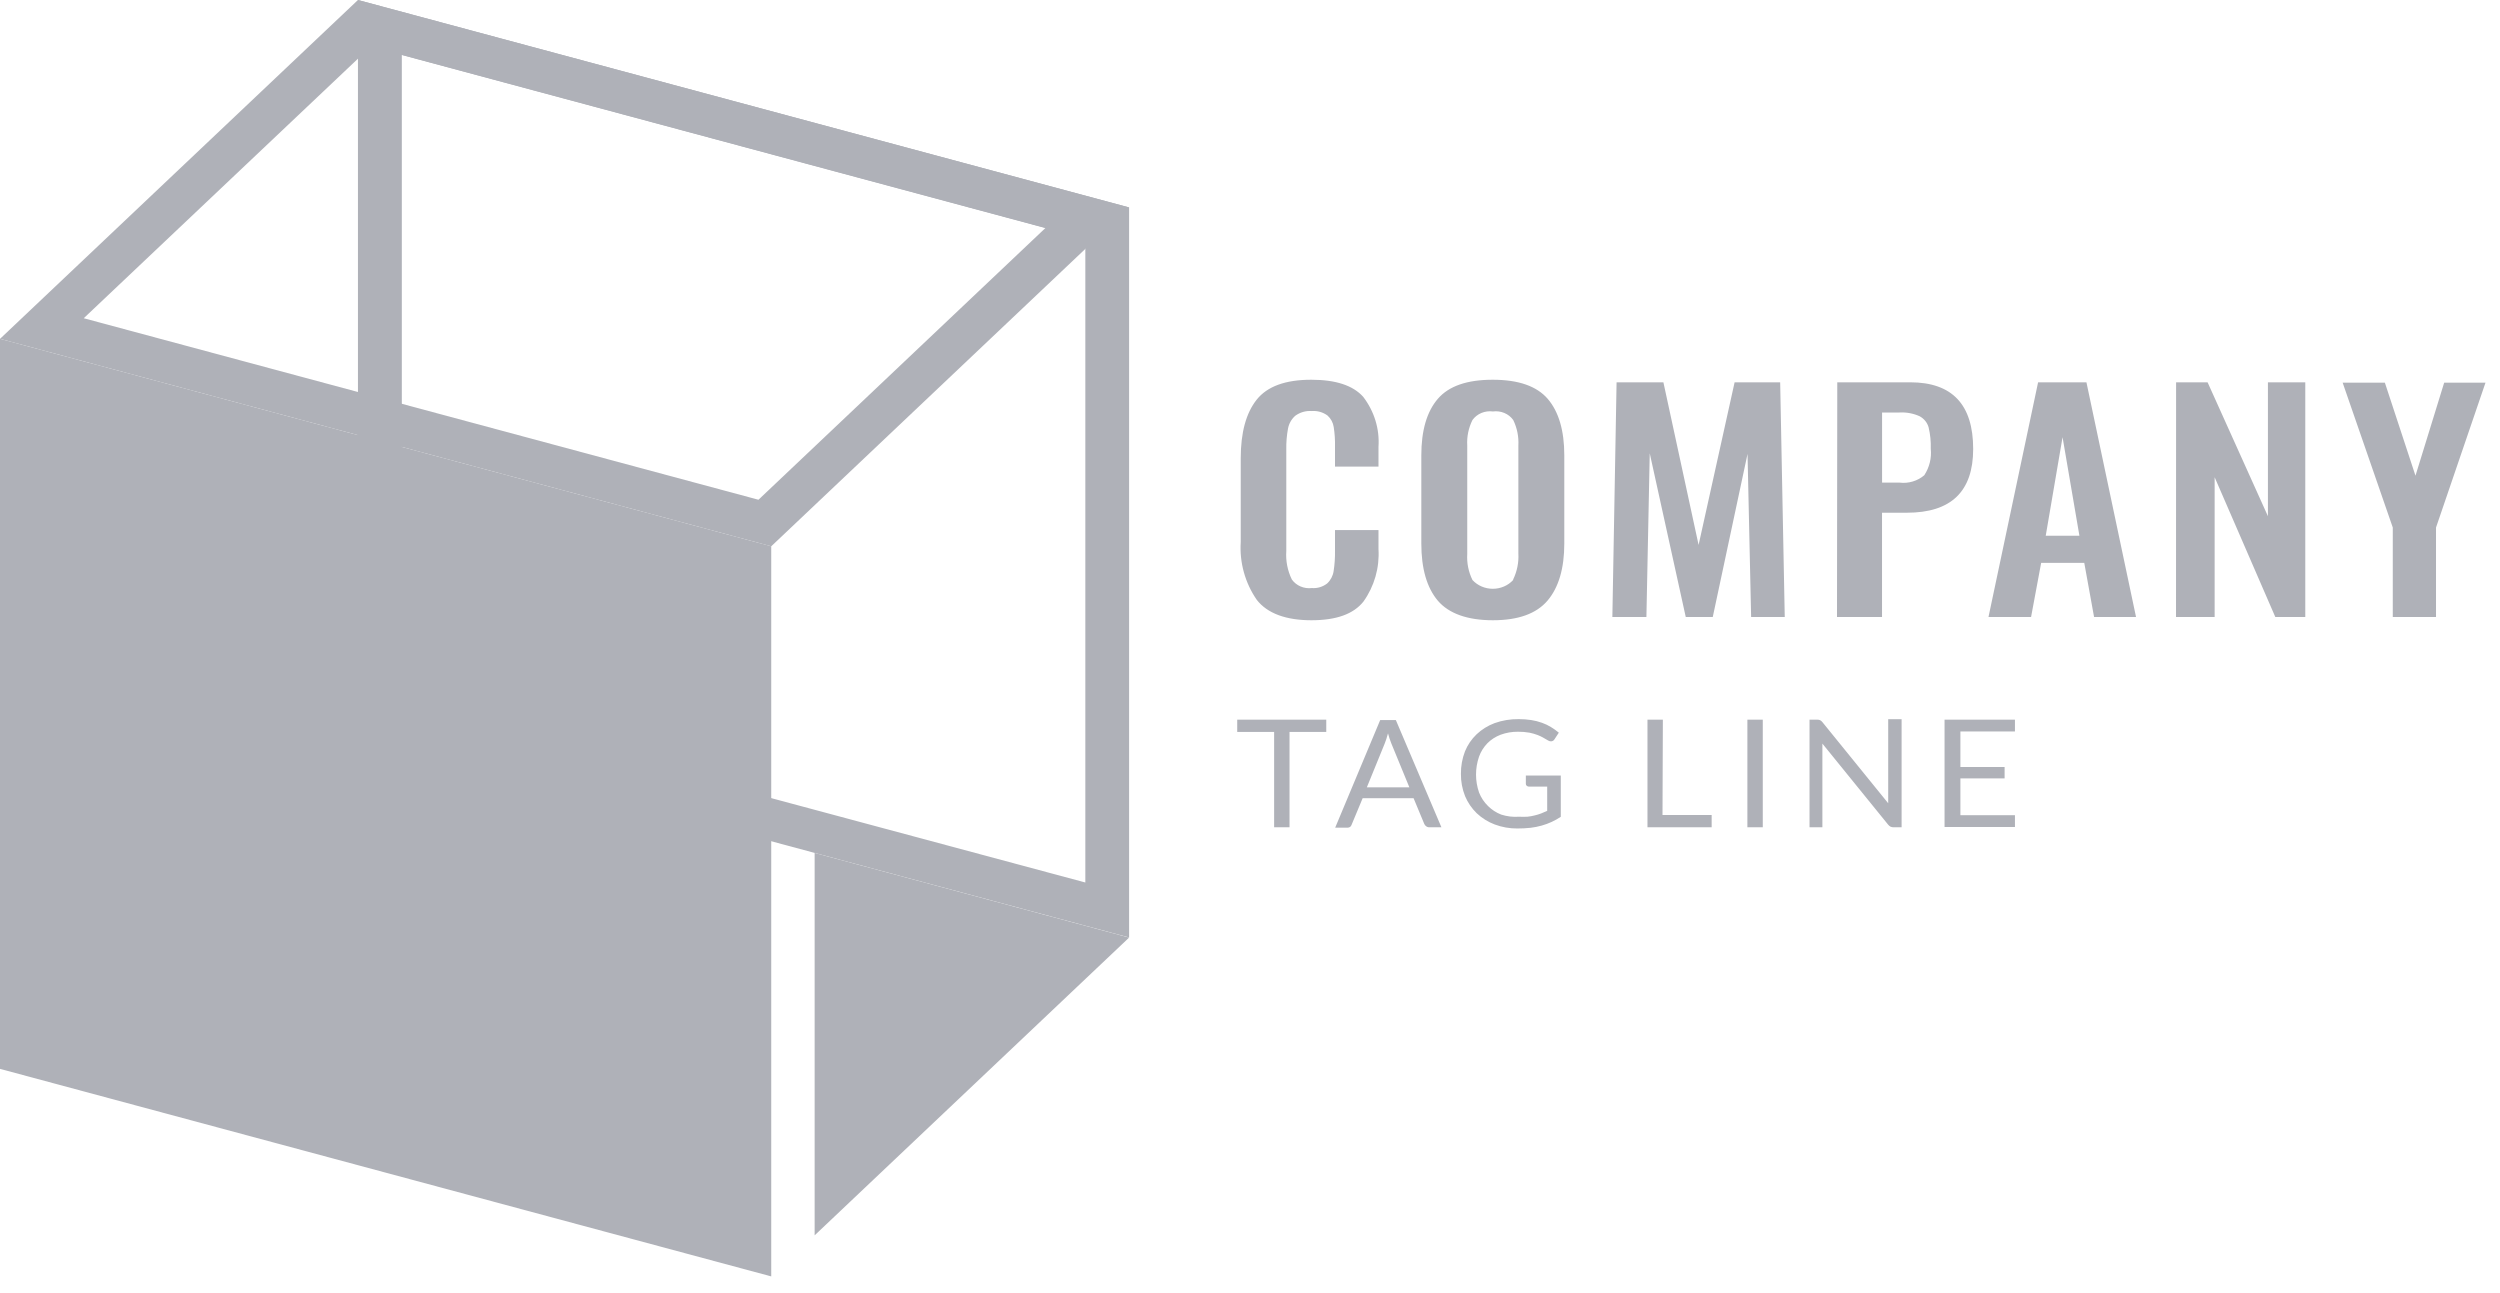
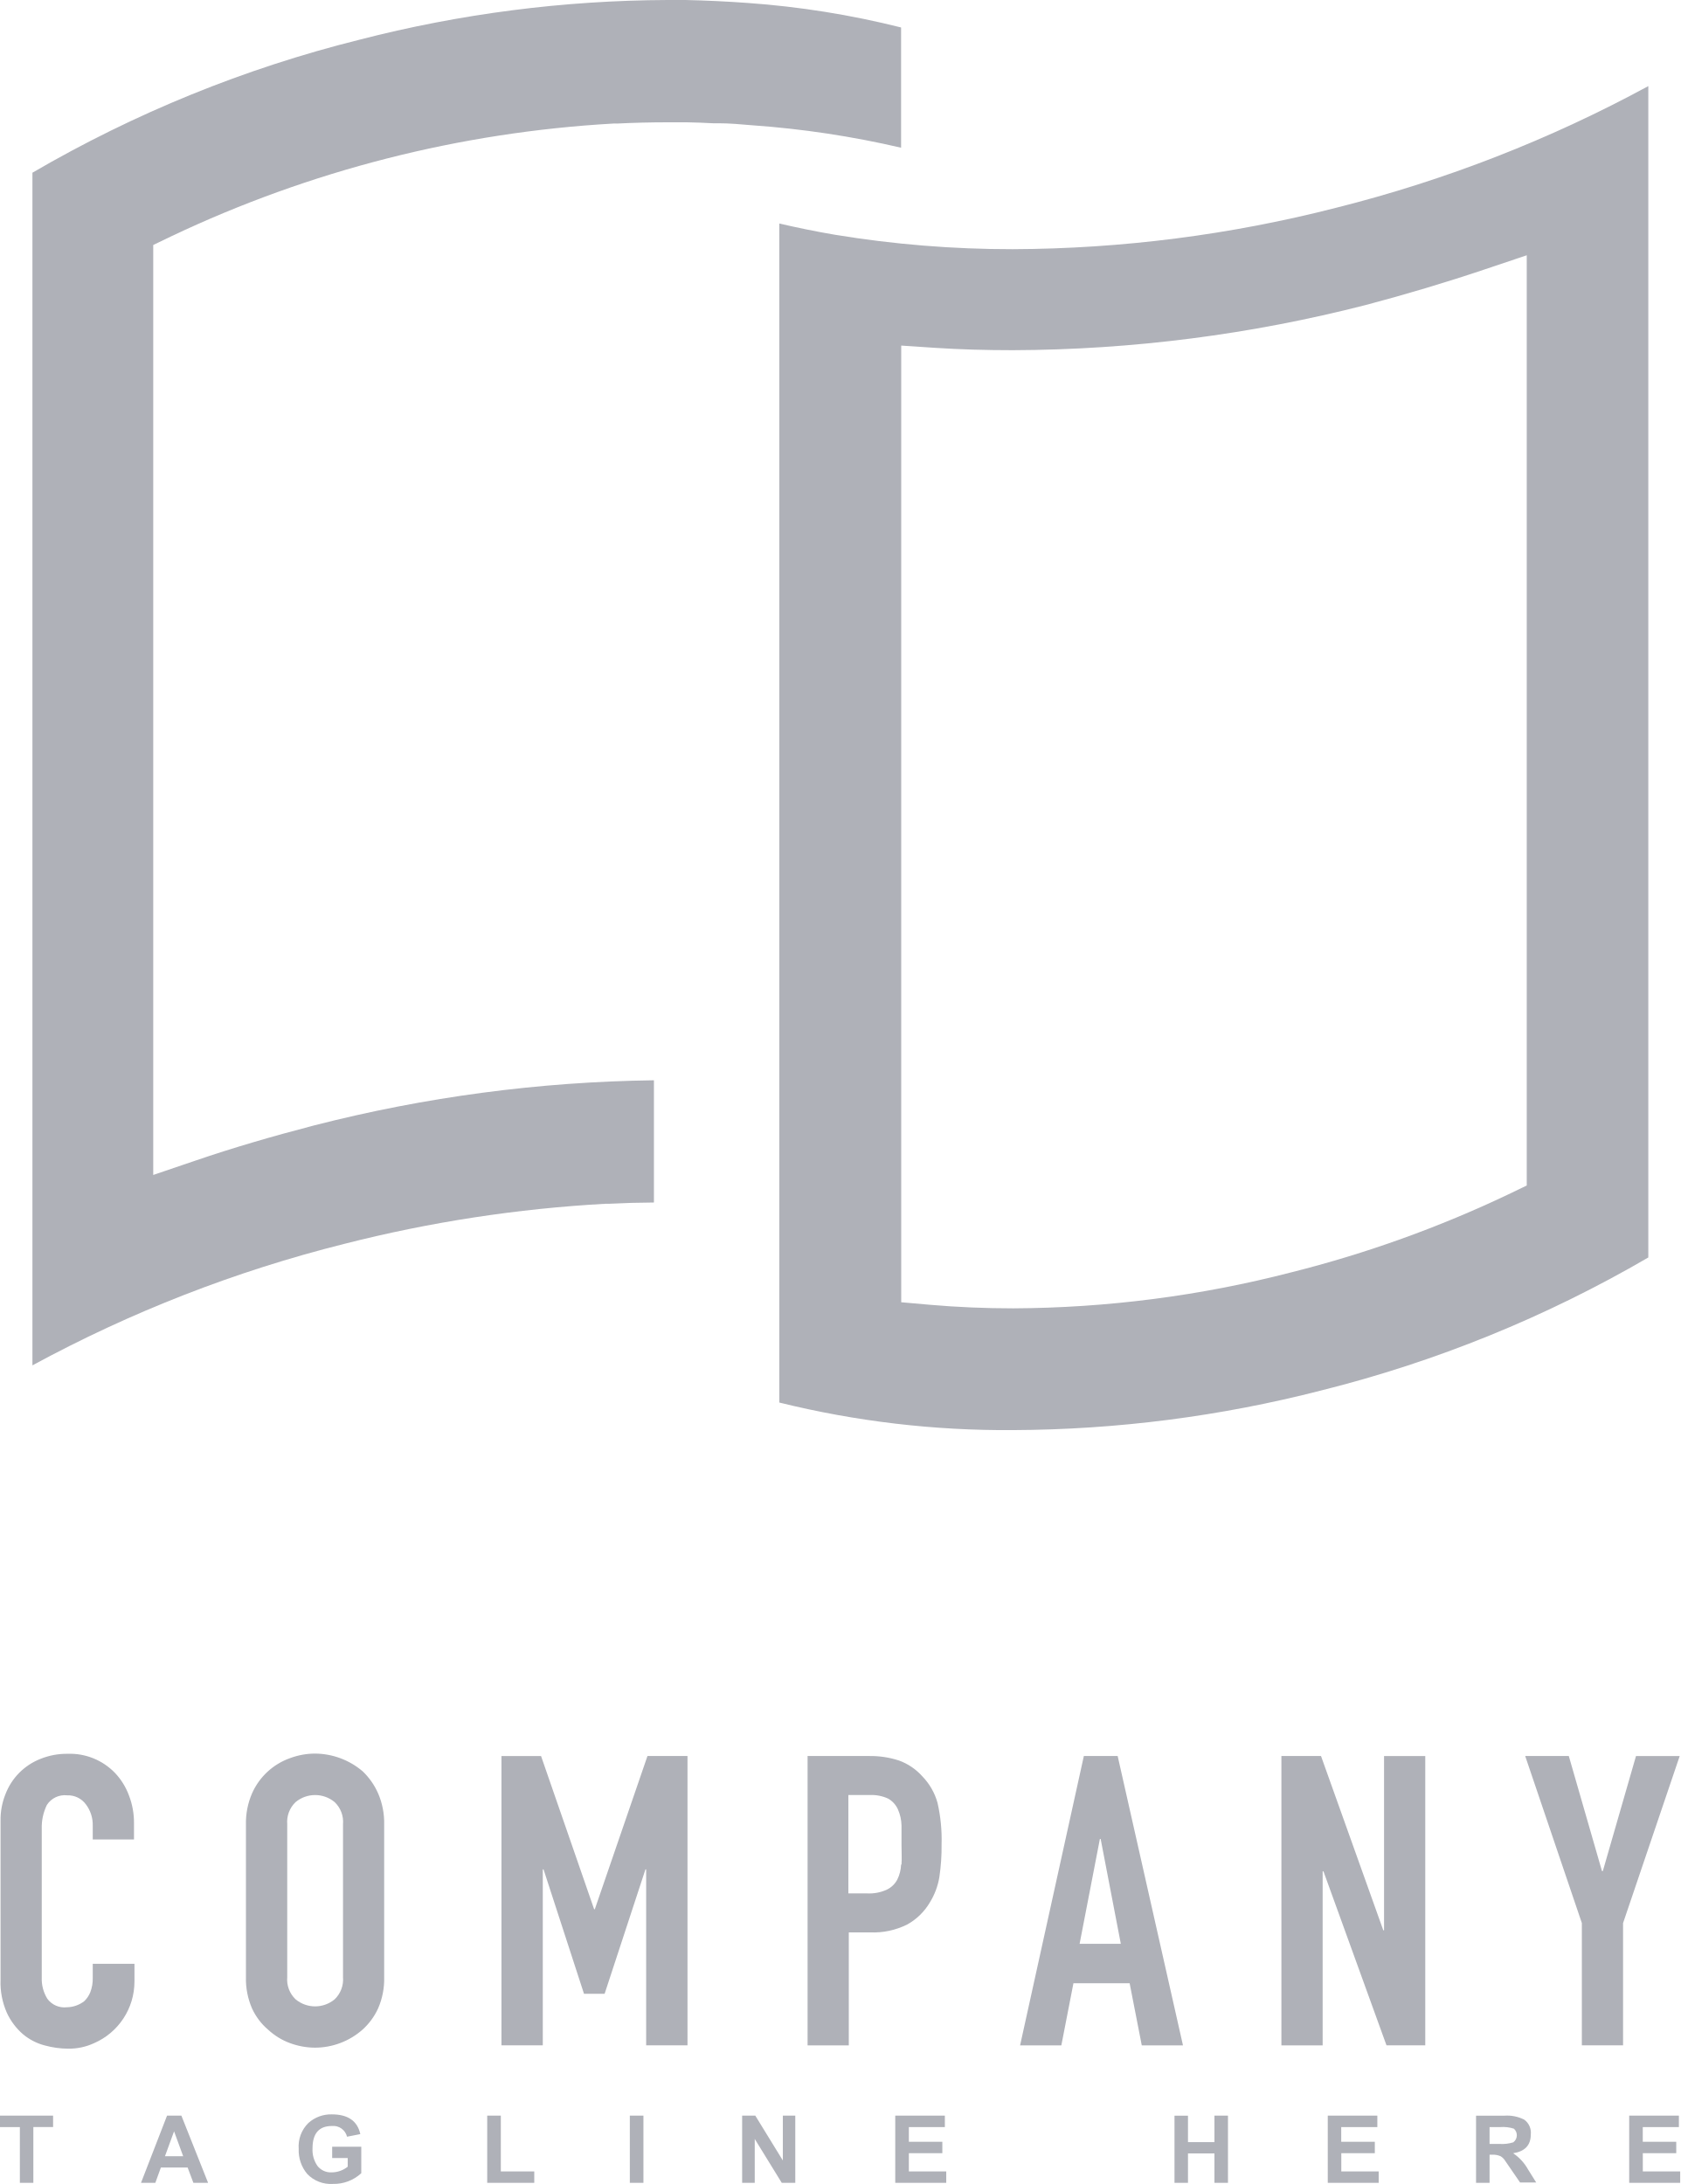
- <svg xmlns="http://www.w3.org/2000/svg" viewBox="0 0 89 46">
-   <path d="M44.74 21.353a3.258 3.258 0 01-.57-2.057v-2.982c0-.915.19-1.61.567-2.085.378-.475 1.028-.712 1.949-.71.865 0 1.48.202 1.843.607.396.516.589 1.147.545 1.784v.7h-1.548v-.71a3.961 3.961 0 00-.045-.694.689.689 0 00-.221-.413.836.836 0 00-.561-.16.886.886 0 00-.59.17.81.81 0 00-.256.455c-.045.243-.065.49-.061.737v3.62a2 2 0 00.198 1.016.735.735 0 00.31.247.78.78 0 00.399.057.788.788 0 00.548-.164.747.747 0 00.23-.44c.037-.24.053-.483.049-.725v-.735h1.548v.67a2.914 2.914 0 01-.536 1.876c-.355.443-.961.664-1.852.664-.891 0-1.564-.236-1.946-.728zM51.186 21.384c-.391-.465-.587-1.141-.587-2.036V16.21c0-.886.196-1.556.587-2.011.39-.455 1.044-.682 1.961-.68.91 0 1.56.227 1.952.68.39.455.59 1.125.59 2.011v3.138c0 .886-.2 1.565-.596 2.033-.398.467-1.045.7-1.946.7-.9 0-1.567-.236-1.961-.697zm2.682-.753c.14-.29.204-.61.186-.928v-3.841a1.843 1.843 0 00-.183-.91.738.738 0 00-.316-.25.785.785 0 00-.408-.054.794.794 0 00-.41.054.749.749 0 00-.317.25c-.141.283-.205.596-.186.91v3.859c-.02.32.044.638.186.928a.96.96 0 00.326.23 1.009 1.009 0 00.796 0 .96.96 0 00.326-.23v-.018zM57.55 13.61h1.667l1.253 5.79 1.282-5.79h1.622l.163 8.356H62.34l-.128-5.807-1.238 5.807h-.961l-1.282-5.828-.119 5.828H57.4l.15-8.355zM65.406 13.61h2.596c1.495 0 2.243.791 2.243 2.373 0 1.515-.787 2.271-2.362 2.27H67v3.713h-1.603l.01-8.355zm2.218 3.571c.158.02.319.006.47-.04.153-.045.293-.122.411-.223.184-.283.265-.614.23-.944a2.854 2.854 0 00-.076-.758.63.63 0 00-.118-.23.67.67 0 00-.203-.168 1.528 1.528 0 00-.714-.133h-.622v2.496h.622zM72.556 13.61h1.721l1.766 8.356h-1.494l-.349-1.927h-1.535l-.359 1.927H70.79l1.766-8.355zm1.471 5.462l-.6-3.508-.599 3.508h1.2zM77.47 13.61h1.12l2.148 4.767V13.61h1.33v8.355h-1.067l-2.16-4.976v4.976h-1.375l.003-8.355zM85.183 18.78l-1.785-5.158h1.503l1.09 3.313 1.022-3.313h1.471l-1.762 5.158v3.186h-1.539V18.78zM47.215 25.619v.437h-1.308v3.395h-.548v-3.395h-1.314v-.437h3.17zM51.314 29.451h-.423a.176.176 0 01-.119-.036.196.196 0 01-.07-.088l-.378-.91H48.51l-.379.91a.257.257 0 01-.057.103.183.183 0 01-.119.036h-.423l1.603-3.832h.557l1.622 3.817zm-2.654-1.423h1.513l-.641-1.56a2.964 2.964 0 01-.119-.36l-.06.203-.058.16-.635 1.557zM54.077 29.075c.1.005.2.005.3 0 .087-.009.173-.024.257-.046a1.82 1.82 0 00.23-.07c.071-.027.142-.06.216-.093v-.862h-.641a.12.12 0 01-.087-.03.084.084 0 01-.032-.07v-.295h1.244v1.469a2.355 2.355 0 01-.677.312 2.653 2.653 0 01-.4.08 4.455 4.455 0 01-.468.024 2.252 2.252 0 01-.808-.143 1.935 1.935 0 01-.64-.4 1.849 1.849 0 01-.414-.607 2.074 2.074 0 01-.148-.795 2.155 2.155 0 01.145-.802c.092-.227.232-.433.413-.606.183-.173.401-.308.641-.398.274-.098.566-.146.859-.142.15 0 .298.01.445.033.13.02.258.052.382.097.112.04.22.09.32.152.099.06.192.127.28.2l-.155.237a.14.14 0 01-.052.052.15.15 0 01-.073.02.196.196 0 01-.1-.03 1.906 1.906 0 01-.156-.09 1.369 1.369 0 00-.215-.104 1.869 1.869 0 00-.295-.085 2.256 2.256 0 00-.407-.033 1.743 1.743 0 00-.618.106c-.179.068-.34.171-.471.303-.133.138-.235.3-.298.477a1.953 1.953 0 000 1.277c.07.18.179.345.32.482.132.132.291.235.468.304.204.066.42.092.635.076zM59.185 29.014h1.75v.437H58.65v-3.832h.548l-.013 3.395zM62.755 29.45h-.548V25.62h.548v3.832zM64.794 25.637a.27.27 0 01.083.07l2.343 2.889a.972.972 0 010-.137v-2.855h.477v3.847h-.275a.24.24 0 01-.119-.021.314.314 0 01-.086-.073l-2.34-2.885v2.979h-.458V25.62h.285c.031 0 .062.006.09.018zM71.732 25.619v.422H69.79v1.265h1.574v.406H69.79v1.308h1.942v.422h-2.506v-3.823h2.506zM14.303 1.954l24.335 6.541v22.922L14.305 24.88V1.954zM12.743 0v25.992l27.453 7.382V7.384L12.743 0z" fill="#AFB1B8" />
-   <path d="M27.456 45.44L0 38.052v-25.99l27.456 7.385V45.44z" fill="#AFB1B8" />
-   <path d="M13.198 1.66l24.017 6.459-10.214 9.672-24.02-6.462 10.217-9.67zM12.743 0L0 12.063l27.456 7.385 12.74-12.063L12.743 0zM29.001 43.978l11.195-10.6-11.195-3.013v13.613z" fill="#AFB1B8" />
+ <svg xmlns="http://www.w3.org/2000/svg" width="40" height="52" fill="none">
+   <path d="M16.977 2.935h.137c.253 0 .526.025.796.048 1.193.084 2.377.263 3.542.534V.654A21.09 21.09 0 0017.797.07 29.24 29.24 0 0016.319 0h-.427c-2.475.01-4.94.327-7.336.946-2.73.68-5.351 1.747-7.784 3.166v28.397a31.634 31.634 0 017.42-2.892 32.36 32.36 0 016.227-.956h.084c.352-.018.703-.028 1.065-.03v-2.91a34.329 34.329 0 00-8.095 1.076c-.98.255-1.925.53-2.813.834l-1.012.344V5.833l.432-.208a28.275 28.275 0 0110.517-2.683.627.627 0 01.09 0c.403-.02.808-.03 1.205-.03h.455c.21.005.42.01.63.023z" fill="#AFB1B8" />
+   <path d="M24.11 5.933a25.915 25.915 0 01-4.234-.344c-.45-.076-.893-.168-1.323-.267v28.072c1.82.45 3.69.67 5.565.656a29.943 29.943 0 007.337-.944 29.815 29.815 0 007.786-3.166V2.05a31.775 31.775 0 01-7.417 2.893c-2.52.648-5.112.98-7.713.99zm11.225.485l1.012-.34v22.148l-.433.209a27.761 27.761 0 01-5.173 1.859c-2.163.56-4.386.847-6.62.857-.668 0-1.33-.028-1.973-.084l-.693-.061V8.228l.807.054c.587.038 1.194.056 1.854.056a34.263 34.263 0 008.406-1.078c.944-.25 1.882-.529 2.813-.842zM2.737 42.212a1.492 1.492 0 00-1.126-.455 1.673 1.673 0 00-.65.122 1.463 1.463 0 00-.832.842c-.08.2-.119.413-.116.628v3.794c-.01.267.042.533.149.778.09.195.219.368.38.509.151.127.329.22.52.27.185.051.376.078.567.078.211.002.42-.043.612-.132a1.599 1.599 0 00.96-1.465v-.424h-.993v.338a.881.881 0 01-.058.338.608.608 0 01-.144.214.697.697 0 01-.415.145.503.503 0 01-.465-.204.899.899 0 01-.132-.508v-3.538c-.006-.196.036-.39.122-.567a.507.507 0 01.485-.229.527.527 0 01.443.214.806.806 0 01.164.509v.328h.982v-.387a1.788 1.788 0 00-.121-.664 1.562 1.562 0 00-.332-.534zM8.629 42.17a1.765 1.765 0 00-1.128-.418c-.202 0-.403.037-.592.107A1.559 1.559 0 006 42.7c-.1.231-.15.482-.145.735v3.638c-.007.256.043.51.144.745.09.196.221.37.385.509.152.14.33.25.524.32.19.07.39.106.592.107a1.714 1.714 0 001.128-.427c.158-.142.286-.315.374-.509.102-.234.151-.489.144-.745v-3.639a1.77 1.77 0 00-.144-.734 1.643 1.643 0 00-.374-.532zm-.463 4.904a.654.654 0 01-.197.527.727.727 0 01-.934 0 .652.652 0 01-.197-.527v-3.639a.654.654 0 01.197-.526.727.727 0 01.934 0 .651.651 0 01.197.526v3.64zM16.367 48.7v-6.89h-.953l-1.253 3.647h-.017l-1.263-3.646h-.943v6.888h.984v-4.19h.018l.963 2.962h.491l.972-2.962h.017v4.19h.984zM21.958 42.294c-.151-.17-.343-.3-.556-.377a2.184 2.184 0 00-.714-.107h-1.462v6.89h.981v-2.691h.506c.307.014.611-.051.886-.188a1.43 1.43 0 00.539-.527c.113-.183.19-.387.225-.6a4.9 4.9 0 00.053-.783c.01-.33-.023-.662-.096-.984a1.465 1.465 0 00-.362-.633zm-.506 2.1a.868.868 0 01-.091.359.552.552 0 01-.253.241 1.006 1.006 0 01-.463.087h-.448v-2.342h.506a.943.943 0 01.443.086.557.557 0 01.23.254c.054.121.083.252.086.384v.458c0 .16.01.326 0 .473h-.01zM26.608 41.81h-.805l-1.518 6.89h.982l.288-1.48h1.338l.289 1.48h.981l-1.555-6.89zm-.906 4.471l.483-2.497h.018l.48 2.497h-.981zM32.95 45.96h-.018l-1.483-4.15h-.943v6.89h.982v-4.143h.02l1.5 4.142h.923v-6.888h-.981v4.15zM38.948 41.81l-.79 2.74h-.02l-.79-2.74H36.31l1.349 3.978v2.911h.981v-2.911l1.348-3.977h-1.04zM0 50.645h.473v1.327h.321v-1.328h.47v-.272H0v.273zM3.977 50.372l-.62 1.6h.341l.132-.364h.637l.137.364h.35l-.636-1.6h-.341zm-.05.967l.217-.593.217.593h-.435zM7.908 51.382h.37v.206a.613.613 0 01-.38.135.404.404 0 01-.34-.153.669.669 0 01-.118-.417c0-.356.154-.534.46-.534a.337.337 0 01.362.255l.316-.062c-.068-.312-.293-.47-.678-.47a.804.804 0 00-.559.206.78.78 0 00-.23.615.873.873 0 00.205.6.776.776 0 00.607.235.96.96 0 00.678-.255v-.63h-.693v.27zM11.923 50.372h-.324v1.6h1.12V51.7h-.796v-1.328zM15.318 50.372h-.324v1.6h.324v-1.6zM18.637 51.44l-.656-1.068h-.313v1.6h.3v-1.045l.643 1.045h.322v-1.6h-.296v1.069zM21.637 51.267h.797v-.272h-.797v-.35h.857v-.273h-1.181v1.6h1.214V51.7h-.89v-.433zM28.912 51.003h-.63v-.63h-.321v1.599h.321v-.7h.63v.7h.322v-1.6h-.322v.631zM31.93 51.267h.8v-.272h-.8v-.35h.86v-.273H31.61v1.6h1.212V51.7h-.89v-.433zM36.023 51.268c.279-.044.42-.191.42-.445a.383.383 0 00-.157-.356.904.904 0 00-.468-.094h-.678v1.599h.322v-.669h.063a.432.432 0 01.2.036c.047.029.086.069.114.117l.349.508h.384l-.195-.312a1.114 1.114 0 00-.354-.384zm-.324-.222h-.237v-.401h.253a.84.84 0 01.326.038.21.21 0 01-.015.325.912.912 0 01-.327.038zM39.11 51.267h.796v-.272h-.797v-.35h.86v-.273h-1.183v1.6H40V51.7h-.89v-.433z" fill="#AFB1B8" />
</svg>
